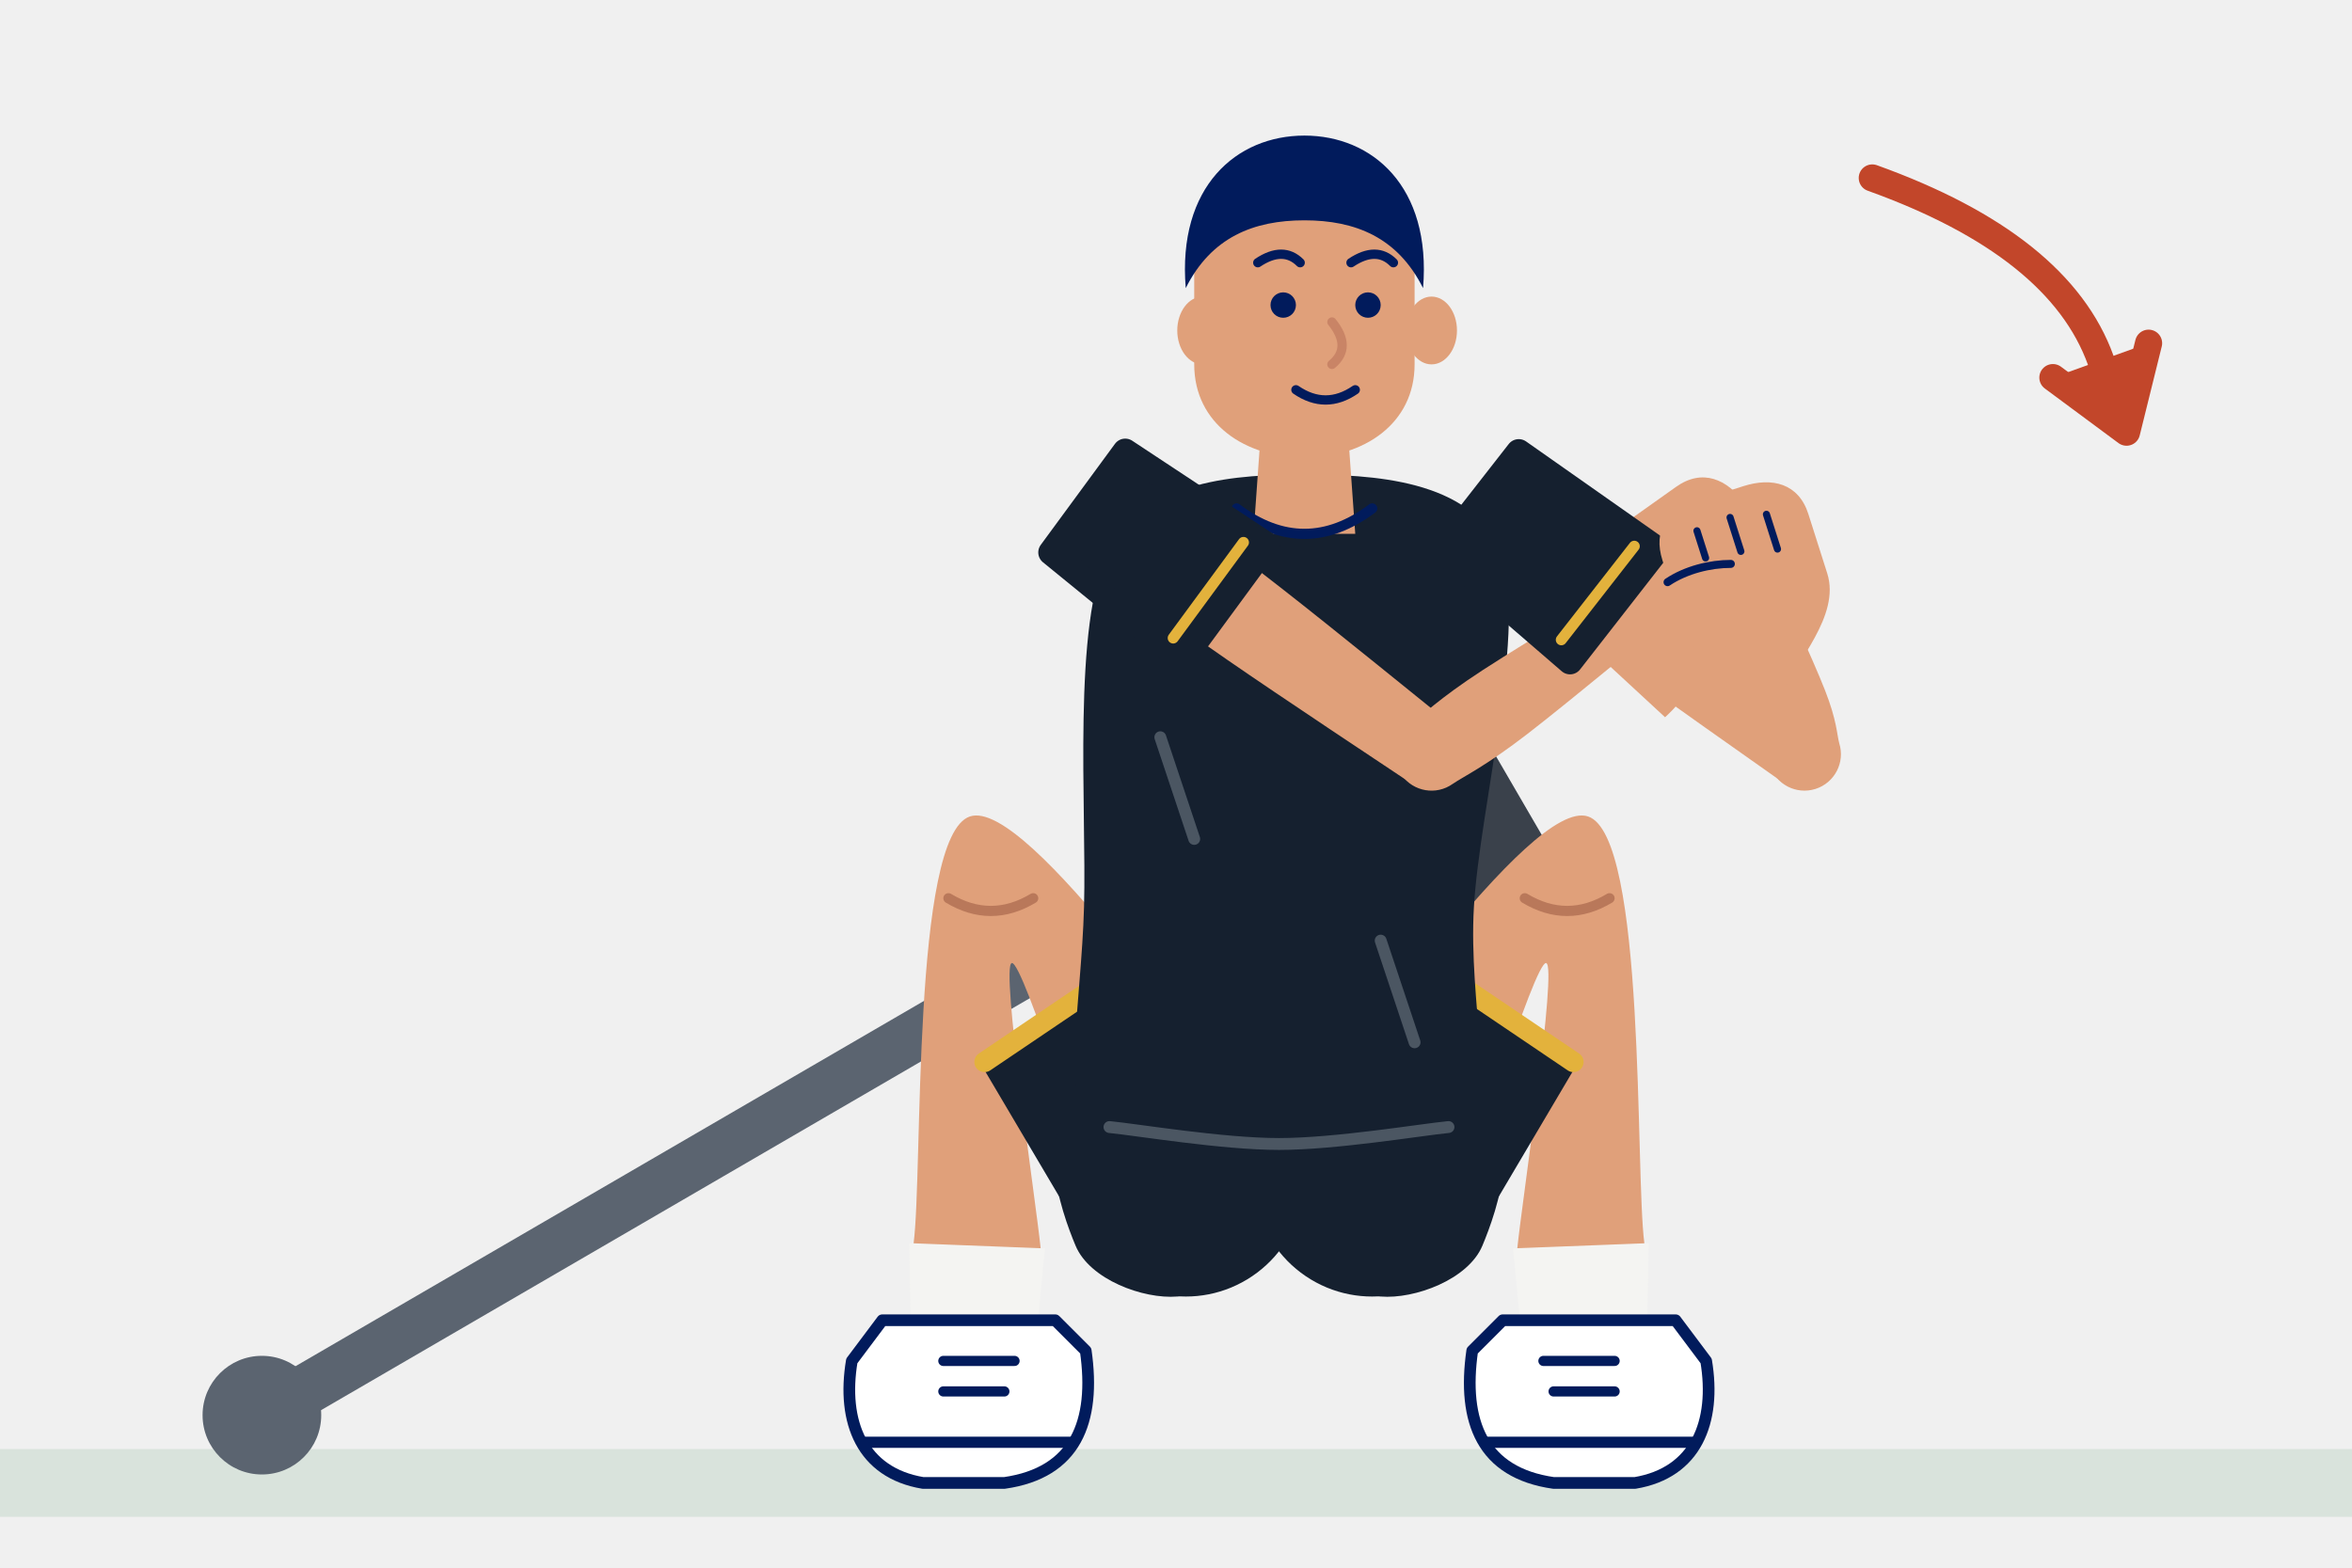
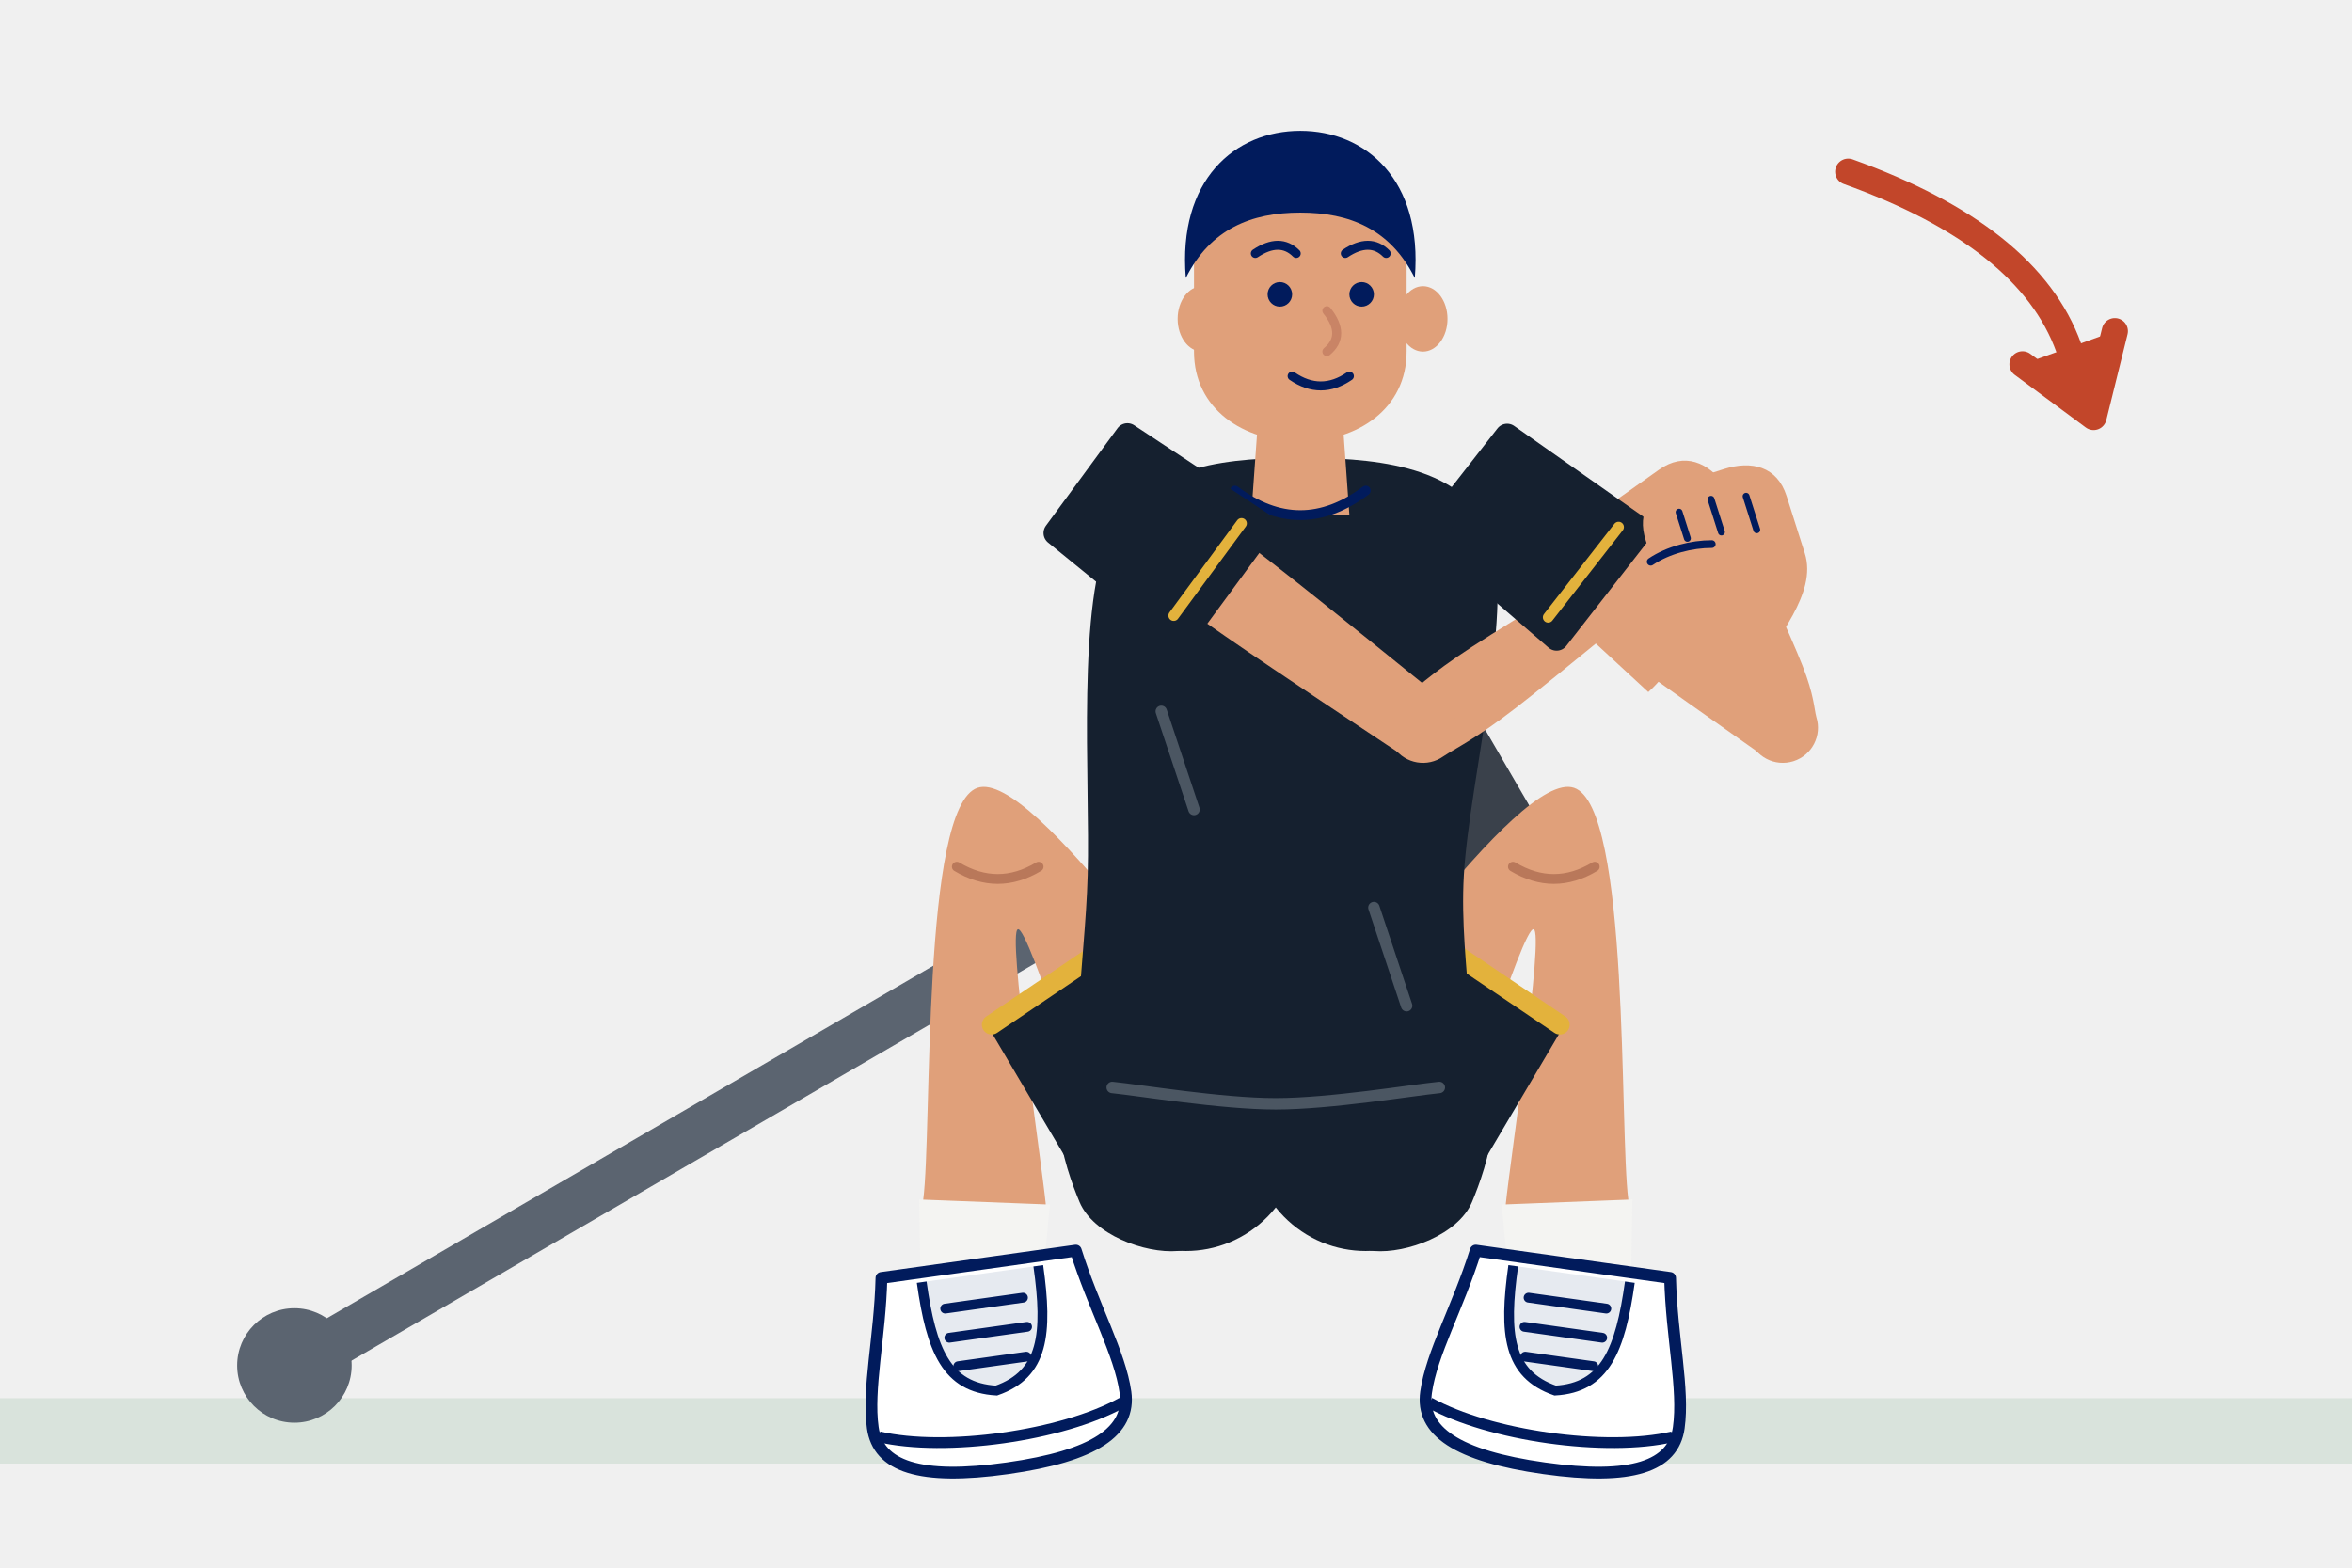
- <svg xmlns="http://www.w3.org/2000/svg" viewBox="89.1 115.0 277.5 185.0" role="img" aria-label="Landmine Russian Twist, turn side to side">
+ <svg xmlns="http://www.w3.org/2000/svg" viewBox="84.0 115.0 287.6 191.7" role="img" aria-label="Landmine Russian Twist, turn side to side">
  <rect x="40" y="286" width="400" height="8" rx="4" fill="#d9e3dc" />
  <path d="M120 282 L298.92 177.98" stroke="#5b6470" stroke-width="6" stroke-linecap="round" />
  <circle cx="120" cy="282" r="7" fill="#5b6470" />
  <g transform="translate(257.42 202.1) rotate(-30.17)">
    <rect x="-6" y="-26" width="12" height="52" rx="4" fill="#3a414b" />
  </g>
  <path d="M211.53 271.29 C211.67 269.79 212.24 263.81 212.38 262.31 L196.39 261.7 C196.42 263.2 196.52 269.21 196.54 270.71 Z" fill="#f4f4f2" />
  <path d="M238.11 247.84 C232.35 241.75 210.4 209.03 203.53 211.35 C196.66 213.66 198 253.32 196.89 261.72 L211.88 262.3 C211.31 256.69 207.14 229.01 208.47 228.65 C209.81 228.3 217.99 254.91 219.89 260.16 A11 11 0 0 0 238.11 247.84 Z" fill="#e0a07a" />
  <path d="M201 221 q5 3 10 0" fill="none" stroke="#b9785a" stroke-width="1.2" stroke-linecap="round" stroke-linejoin="round" />
  <path d="M240.6 246.16 C238.09 242.9 228.06 229.86 225.55 226.6 L204.85 240.6 C206.94 244.14 215.31 258.3 217.4 261.84 A14 14 0 0 0 240.6 246.16 Z" fill="#15202f" />
  <path d="M225.14 226.88 L205.26 240.32" fill="none" stroke="#e3b23c" stroke-width="2.4" stroke-linecap="round" stroke-linejoin="round" />
-   <g transform="translate(204 272) scale(-1.2 1.2)">
-     <path d="M-11 2 C-12 9 -10 14 -3 15 L5 15 C11 14 13 9 12 3 L9 -1 L-8 -1 Z" fill="#FFFFFF" stroke="#011B5C" stroke-width="1.15" stroke-linejoin="round" />
-     <path d="M-10 11 H11" fill="none" stroke="#011B5C" stroke-width="1.1" />
-     <path d="M-4 3 h7 M-3 6 h6" stroke="#011B5C" stroke-width="1" stroke-linecap="round" />
+   <g transform="translate(204 272) rotate(-8) scale(-1.2 1.2)">
+     <path d="M-10 -2 C-11 4 -13 9 -13 13 C-13 17 -9 19 0 19 C9 19 13 17 13 13 C13 9 11 4 10 -2 Z" fill="#FFFFFF" stroke="#011B5C" stroke-width="1.2" stroke-linejoin="round" />
+     <path d="M-12.5 14 C-6 16.5 6 16.5 12.5 14" fill="none" stroke="#011B5C" stroke-width="1.1" />
+     <path d="M-6 -1 C-6 6 -5 10 0 11 C5 10 6 6 6 -1" fill="#e6eaf0" stroke="#011B5C" stroke-width="1" />
+     <path d="M-4 2 h8 M-4 5 h8 M-3.5 8 h7" stroke="#011B5C" stroke-width="1" stroke-linecap="round" />
  </g>
  <path d="M283.46 270.71 C283.48 269.21 283.58 263.2 283.61 261.7 L267.62 262.31 C267.76 263.81 268.33 269.79 268.47 271.29 Z" fill="#f4f4f2" />
  <path d="M260.11 260.16 C262.01 254.91 270.19 228.3 271.53 228.65 C272.86 229.01 268.69 256.69 268.12 262.3 L283.11 261.72 C282 253.32 283.34 213.66 276.47 211.35 C269.6 209.03 247.65 241.75 241.89 247.84 A11 11 0 0 0 260.11 260.16 Z" fill="#e0a07a" />
  <path d="M269 221 q5 3 10 0" fill="none" stroke="#b9785a" stroke-width="1.2" stroke-linecap="round" stroke-linejoin="round" />
  <path d="M262.6 261.84 C264.69 258.3 273.06 244.14 275.15 240.6 L254.45 226.6 C251.94 229.86 241.91 242.9 239.4 246.16 A14 14 0 0 0 262.6 261.84 Z" fill="#15202f" />
  <path d="M274.74 240.32 L254.86 226.88" fill="none" stroke="#e3b23c" stroke-width="2.4" stroke-linecap="round" stroke-linejoin="round" />
-   <g transform="translate(276 272) scale(1.2 1.2)">
-     <path d="M-11 2 C-12 9 -10 14 -3 15 L5 15 C11 14 13 9 12 3 L9 -1 L-8 -1 Z" fill="#FFFFFF" stroke="#011B5C" stroke-width="1.15" stroke-linejoin="round" />
-     <path d="M-10 11 H11" fill="none" stroke="#011B5C" stroke-width="1.1" />
-     <path d="M-4 3 h7 M-3 6 h6" stroke="#011B5C" stroke-width="1" stroke-linecap="round" />
+   <g transform="translate(276 272) rotate(8) scale(1.2 1.2)">
+     <path d="M-10 -2 C-11 4 -13 9 -13 13 C-13 17 -9 19 0 19 C9 19 13 17 13 13 C13 9 11 4 10 -2 Z" fill="#FFFFFF" stroke="#011B5C" stroke-width="1.2" stroke-linejoin="round" />
+     <path d="M-12.5 14 C-6 16.5 6 16.5 12.5 14" fill="none" stroke="#011B5C" stroke-width="1.1" />
+     <path d="M-6 -1 C-6 6 -5 10 0 11 C5 10 6 6 6 -1" fill="#e6eaf0" stroke="#011B5C" stroke-width="1" />
+     <path d="M-4 2 h8 M-4 5 h8 M-3.5 8 h7" stroke="#011B5C" stroke-width="1" stroke-linecap="round" />
  </g>
  <path d="M218 244 C225.67 241 254.33 241 262 244 C269.67 247 265.67 258 264 262 C262.33 266 256 268.33 252 268 C248 267.67 244 260 240 260 C236 260 232 267.67 228 268 C224 268.33 217.67 266 216 262 C214.33 258 210.33 247 218 244 Z" fill="#15202f" />
  <path d="M218 250 C214.17 244.67 216.68 233.67 217 222 C217.32 210.33 215.57 188.5 219.9 180 C224.23 171.5 235.3 171 243 171 C250.7 171 262.77 171.5 266.1 180 C269.43 188.5 263.68 210.33 263 222 C262.32 233.67 265.83 244.67 262 250 C258.17 255.33 247.33 254 240 254 C232.67 254 221.83 255.33 218 250 Z" fill="#15202f" />
  <path d="M220 248 C223.33 248.33 233.33 250 240 250 C246.67 250 256.67 248.33 260 248" fill="none" stroke="#4b5662" stroke-width="1.4" stroke-linecap="round" stroke-linejoin="round" />
  <path d="M226 202 C226.67 204 229.33 212 230 214" fill="none" stroke="#4b5662" stroke-width="1.4" stroke-linecap="round" stroke-linejoin="round" />
  <path d="M252 226 C252.67 228 255.33 236 256 238" fill="none" stroke="#4b5662" stroke-width="1.4" stroke-linecap="round" stroke-linejoin="round" />
  <path d="M237 178 L249 178 L248 164 L238 164 Z" fill="#e0a07a" />
  <path d="M235 175 q8 6 16 0" fill="none" stroke="#011B5C" stroke-width="1.2" stroke-linecap="round" stroke-linejoin="round" />
  <g transform="translate(243 152) rotate(0)">
    <ellipse cx="-12" cy="2" rx="3" ry="4" fill="#e0a07a" />
    <ellipse cx="15" cy="2" rx="3" ry="4" fill="#e0a07a" />
    <path d="M-13 -6 C-13 -16 -7 -19 0 -19 C7 -19 13 -16 13 -6 L13 6 C13 13 7 17 0 17 C-7 17 -13 13 -13 6 Z" fill="#e0a07a" />
    <path d="M-14 -3 C-15 -15 -8 -21 0 -21 C8 -21 15 -15 14 -3 C11 -9 6 -11 0 -11 C-6 -11 -11 -9 -14 -3 Z" fill="#011B5C" />
    <circle cx="-2.5" cy="-1" r="1.5" fill="#011B5C" />
    <circle cx="7.5" cy="-1" r="1.5" fill="#011B5C" />
    <path d="M-5.5 -6 q3 -2 5 0 M5.5 -6 q3 -2 5 0" fill="none" stroke="#011B5C" stroke-width="1.1" stroke-linecap="round" stroke-linejoin="round" />
    <path d="M3.25 1 q2.4 3 0 5" fill="none" stroke="#c98466" stroke-width="1.1" stroke-linecap="round" stroke-linejoin="round" />
    <path d="M-1 9 q3.5 2.4 7 0" fill="none" stroke="#011B5C" stroke-width="1.1" stroke-linecap="round" stroke-linejoin="round" />
  </g>
  <path d="M260.49 207.51 C261.96 206.52 264.32 205.46 269.34 201.59 C274.36 197.72 287.07 187.17 290.62 184.28 L287.38 179.72 C283.49 182.11 269.33 190.63 264.02 194.09 C258.71 197.55 256.93 199.43 255.51 200.49 A4.3 4.3 0 0 0 260.49 207.51 Z" fill="#e0a07a" />
  <path d="M216.58 180.51 C219.47 182.57 227.42 188.39 233.91 192.87 C240.39 197.35 251.91 204.97 255.51 207.38 A4.2 4.2 0 0 0 260.49 200.62 C257.1 197.9 246.4 189.18 240.18 184.33 C233.97 179.47 226.04 173.63 223.22 171.49 Z" fill="#e0a07a" />
  <path d="M213.1 180.19 L228.62 192.84 L238.57 179.3 L221.86 168.26 Z" fill="#15202f" stroke="#15202f" stroke-width="3" stroke-linecap="round" stroke-linejoin="round" />
  <path d="M227.52 190.29 C228.9 188.41 234.43 180.89 235.81 179.01" fill="none" stroke="#e3b23c" stroke-width="1.3" stroke-linecap="round" stroke-linejoin="round" />
  <path transform="translate(289 182) rotate(54.64) scale(1.05 1.05)" d="M0.4 14.8 C-2.2 11.8 -8.6 8.4 -8.6 3.4 V-3.6 C-8.6 -7.2 -6 -8.8 -2.6 -8.8 H3 C6.4 -8.8 8.6 -7.2 8.6 -3.6 V2.4 C9.8 5.8 11.4 9 11.8 12.4 Z" fill="#e0a07a" />
  <g transform="translate(289 182) rotate(54.64) scale(1.05 1.05)">
    <path d="M4.4 -8.2 C1.6 -8.2 -1.4 -8 -4 -7.5 C-6.6 -7 -7.9 -5.8 -7.9 -3.4 V0.2 Q-7.9 2 -6 2 Q-4.2 2 -4.1 0.6 Q-4 2.8 -2.1 2.8 Q-0.2 2.8 -0.1 0.9 Q0 3.1 1.9 3.1 Q3.8 3.1 3.9 1 L4.4 -1 Z" fill="#e0a07a" />
    <path d="M3.9 -8.2 H4.6 C6.6 -8.2 7.9 -7 7.9 -4.6 V0.9 Q7.9 2.9 5.9 2.9 Q3.95 2.9 3.9 1 Z" fill="#e0a07a" />
    <path d="M4.4 8.4 C7.2 8 9.8 6 10.5 2.8 C10.9 0.8 10.2 -0.9 8.6 -1.3 C6.4 -1.8 3.6 -1.6 1.6 -1.1 C0.2 -0.7 -0.3 0.9 0.6 1.9 C1.4 2.8 3.4 3 5.4 3.1 C6.2 4.4 5.8 6.4 4.4 8.4 Z" fill="#e0a07a" />
    <path d="M1.4 -0.9 C3.6 -1.6 6.4 -1.8 8.8 -1.1" fill="none" stroke="#011B5C" stroke-width="0.9" stroke-linecap="round" />
    <path d="M3.9 -5.6 V-2.4 M-0.1 -5.9 V-1.9 M-4.1 -5 V-0.9" fill="none" stroke="#011B5C" stroke-width="0.8" stroke-linecap="round" />
  </g>
  <path d="M306.1 202.7 C305.82 201.65 305.83 200.04 304.42 196.45 C303.02 192.85 298.79 183.7 297.67 181.15 L292.33 182.85 C292.89 185.58 294.73 195.49 295.66 199.23 C296.58 202.98 297.53 204.29 297.9 205.3 A4.3 4.3 0 0 0 306.1 202.7 Z" fill="#e0a07a" />
  <path d="M262.66 180.42 C265.38 182.48 272.87 188.3 279 192.78 C285.12 197.26 296.01 204.89 299.42 207.31 A4.2 4.2 0 0 0 304.58 200.69 C301.4 197.98 291.35 189.27 285.51 184.42 C279.67 179.57 272.21 173.72 269.54 171.58 Z" fill="#e0a07a" />
  <path d="M259.18 179.99 L274.34 193.08 L284.67 179.83 L268.29 168.32 Z" fill="#15202f" stroke="#15202f" stroke-width="3" stroke-linecap="round" stroke-linejoin="round" />
  <path d="M273.31 190.5 C274.74 188.66 280.48 181.3 281.92 179.46" fill="none" stroke="#e3b23c" stroke-width="1.3" stroke-linecap="round" stroke-linejoin="round" />
  <path transform="translate(295 182) rotate(-17.65) scale(-1.05 1.05)" d="M0.4 14.8 C-2.2 11.8 -8.6 8.4 -8.6 3.4 V-3.6 C-8.6 -7.2 -6 -8.8 -2.6 -8.8 H3 C6.4 -8.8 8.6 -7.2 8.6 -3.6 V2.4 C9.8 5.8 11.4 9 11.8 12.4 Z" fill="#e0a07a" />
  <g transform="translate(295 182) rotate(-17.65) scale(-1.05 1.05)">
    <path d="M4.4 -8.2 C1.6 -8.2 -1.4 -8 -4 -7.5 C-6.6 -7 -7.9 -5.8 -7.9 -3.4 V0.2 Q-7.9 2 -6 2 Q-4.2 2 -4.1 0.6 Q-4 2.8 -2.1 2.8 Q-0.2 2.8 -0.1 0.9 Q0 3.1 1.9 3.1 Q3.8 3.1 3.9 1 L4.4 -1 Z" fill="#e0a07a" />
    <path d="M3.9 -8.2 H4.6 C6.6 -8.2 7.9 -7 7.9 -4.6 V0.9 Q7.9 2.9 5.9 2.9 Q3.95 2.9 3.9 1 Z" fill="#e0a07a" />
    <path d="M4.4 8.4 C7.2 8 9.8 6 10.5 2.8 C10.9 0.8 10.2 -0.9 8.6 -1.3 C6.4 -1.8 3.6 -1.6 1.6 -1.1 C0.2 -0.7 -0.3 0.9 0.6 1.9 C1.4 2.8 3.4 3 5.4 3.1 C6.2 4.4 5.8 6.4 4.4 8.4 Z" fill="#e0a07a" />
    <path d="M1.4 -0.9 C3.6 -1.6 6.4 -1.8 8.8 -1.1" fill="none" stroke="#011B5C" stroke-width="0.9" stroke-linecap="round" />
    <path d="M3.9 -5.6 V-2.4 M-0.1 -5.9 V-1.9 M-4.1 -5 V-0.9" fill="none" stroke="#011B5C" stroke-width="0.8" stroke-linecap="round" />
  </g>
  <g fill="none" stroke="#c2462a" stroke-width="3.2" stroke-linecap="round" stroke-linejoin="round">
    <path d="M310 136 Q332.07 143.93 336.96 157.53" />
    <path d="M331.31 159.56 L340 166 L342.6 155.5" fill="#c2462a" />
  </g>
</svg>
